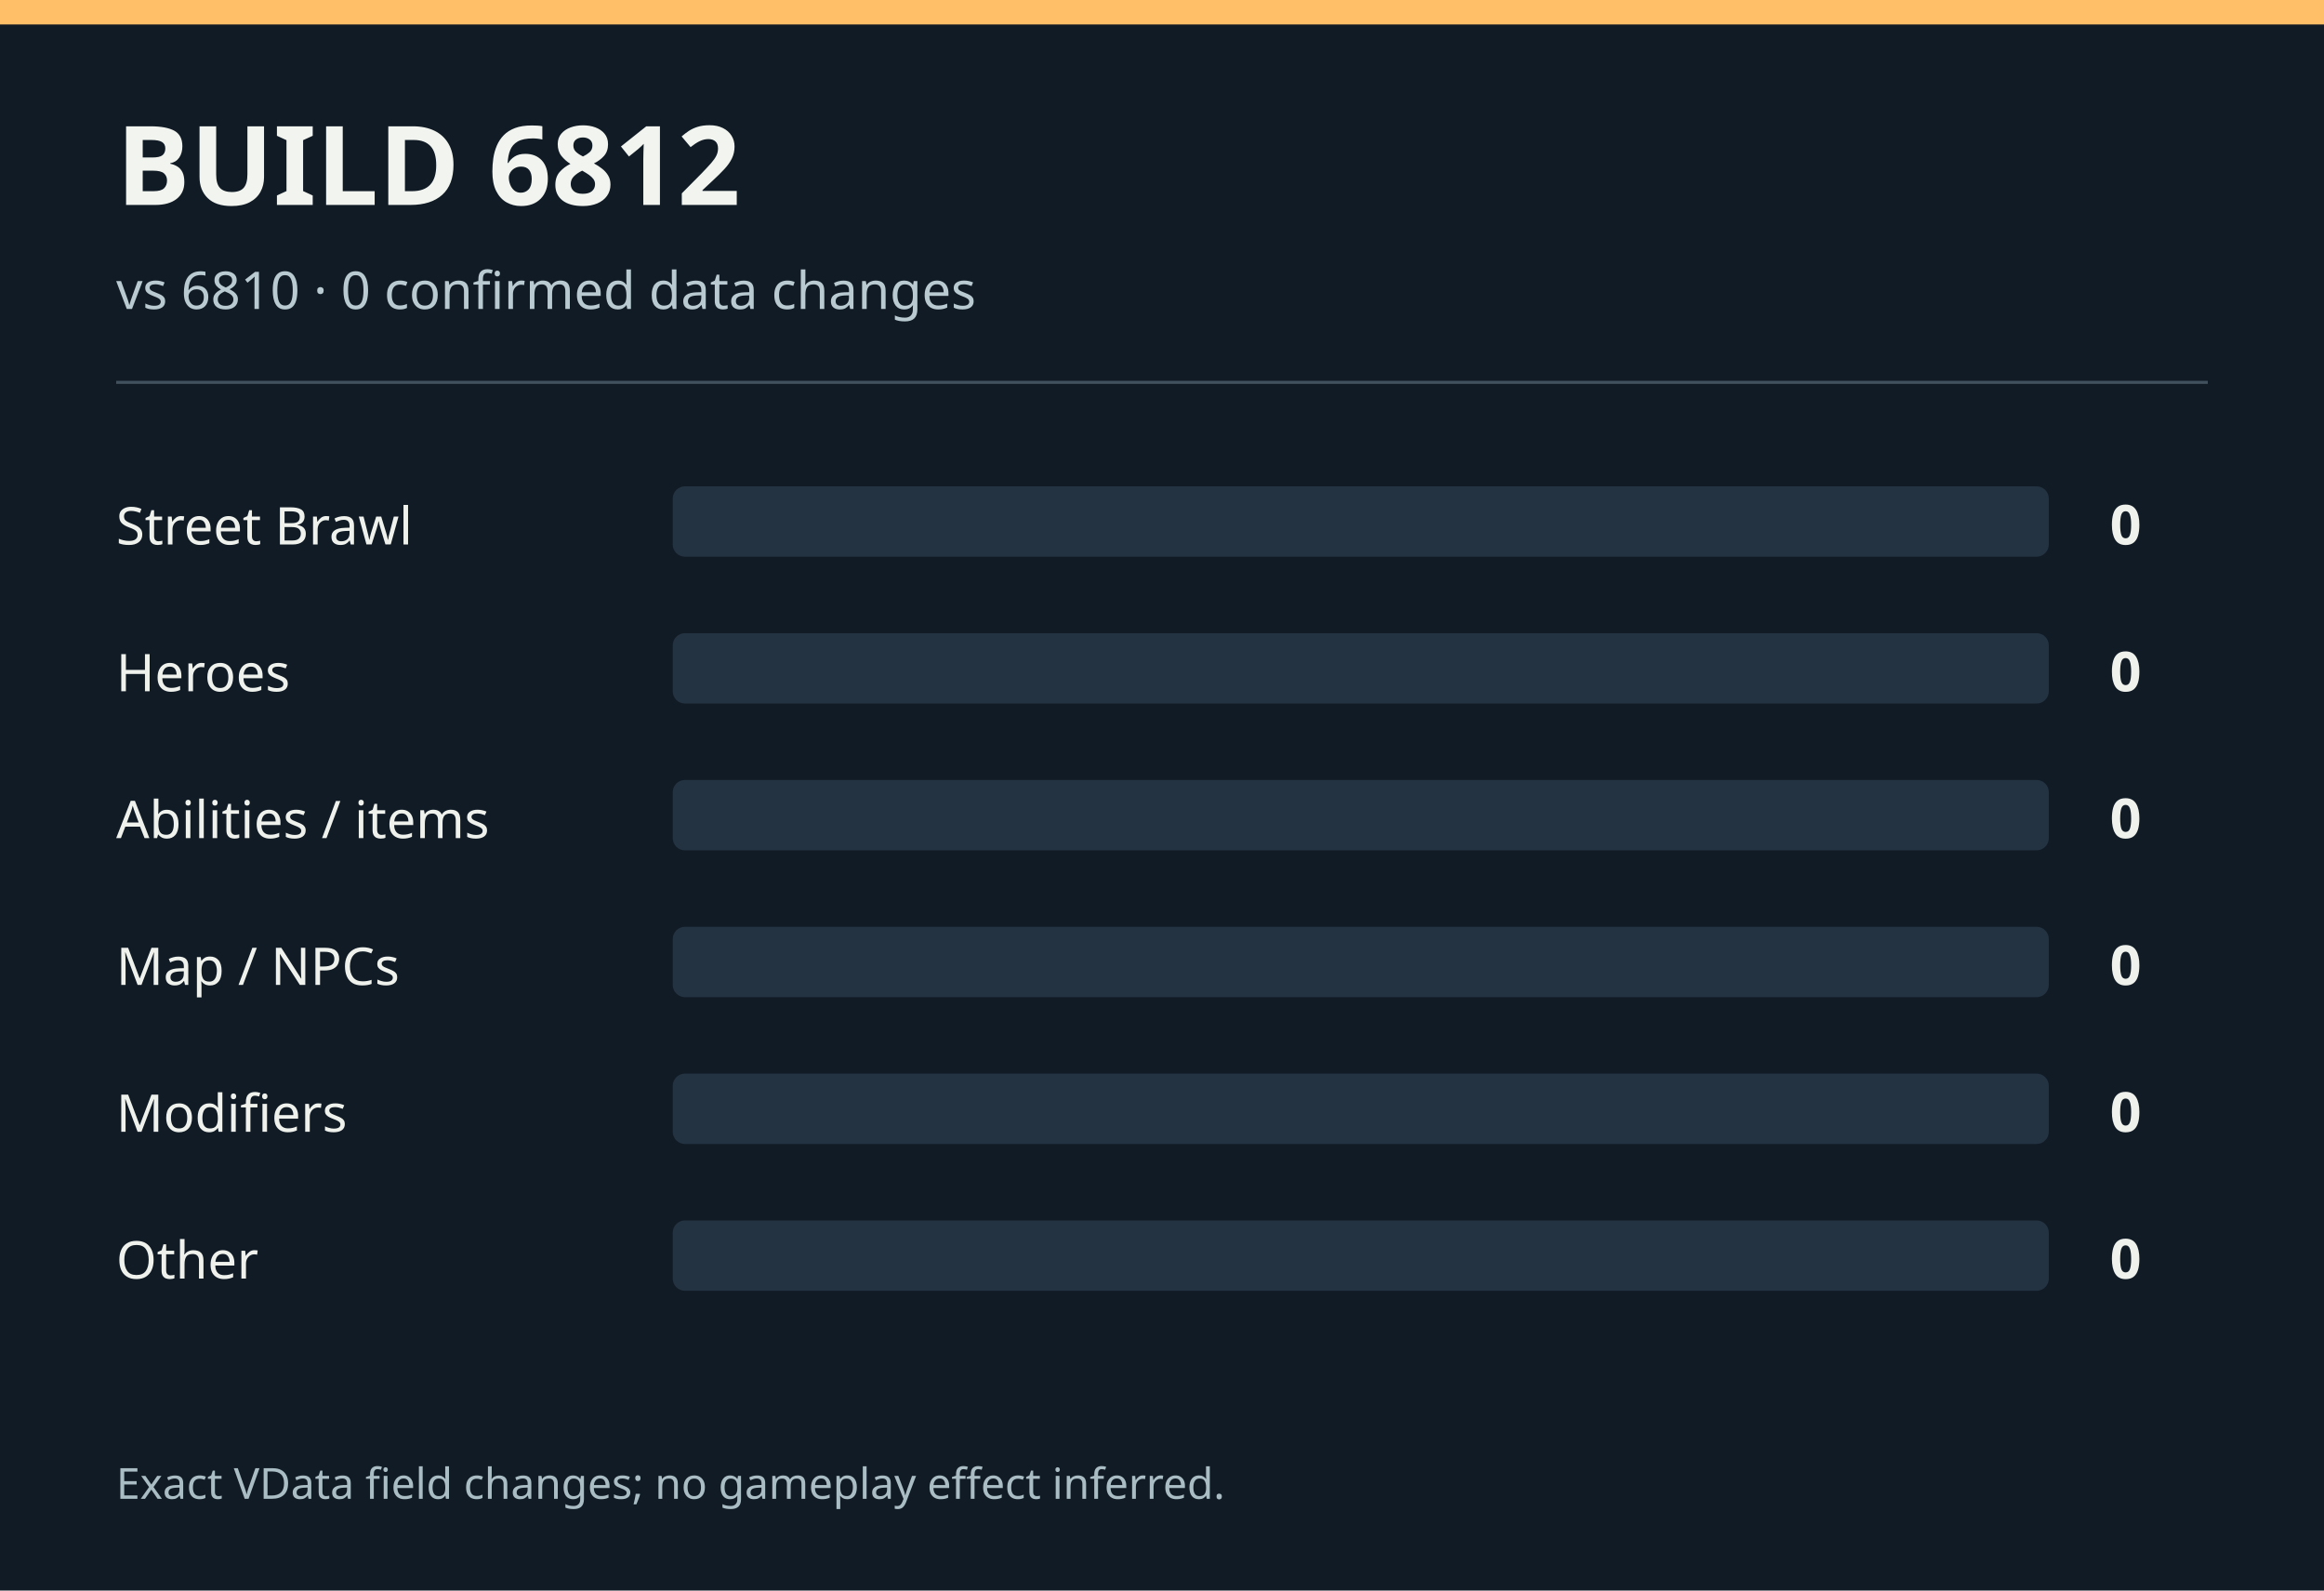
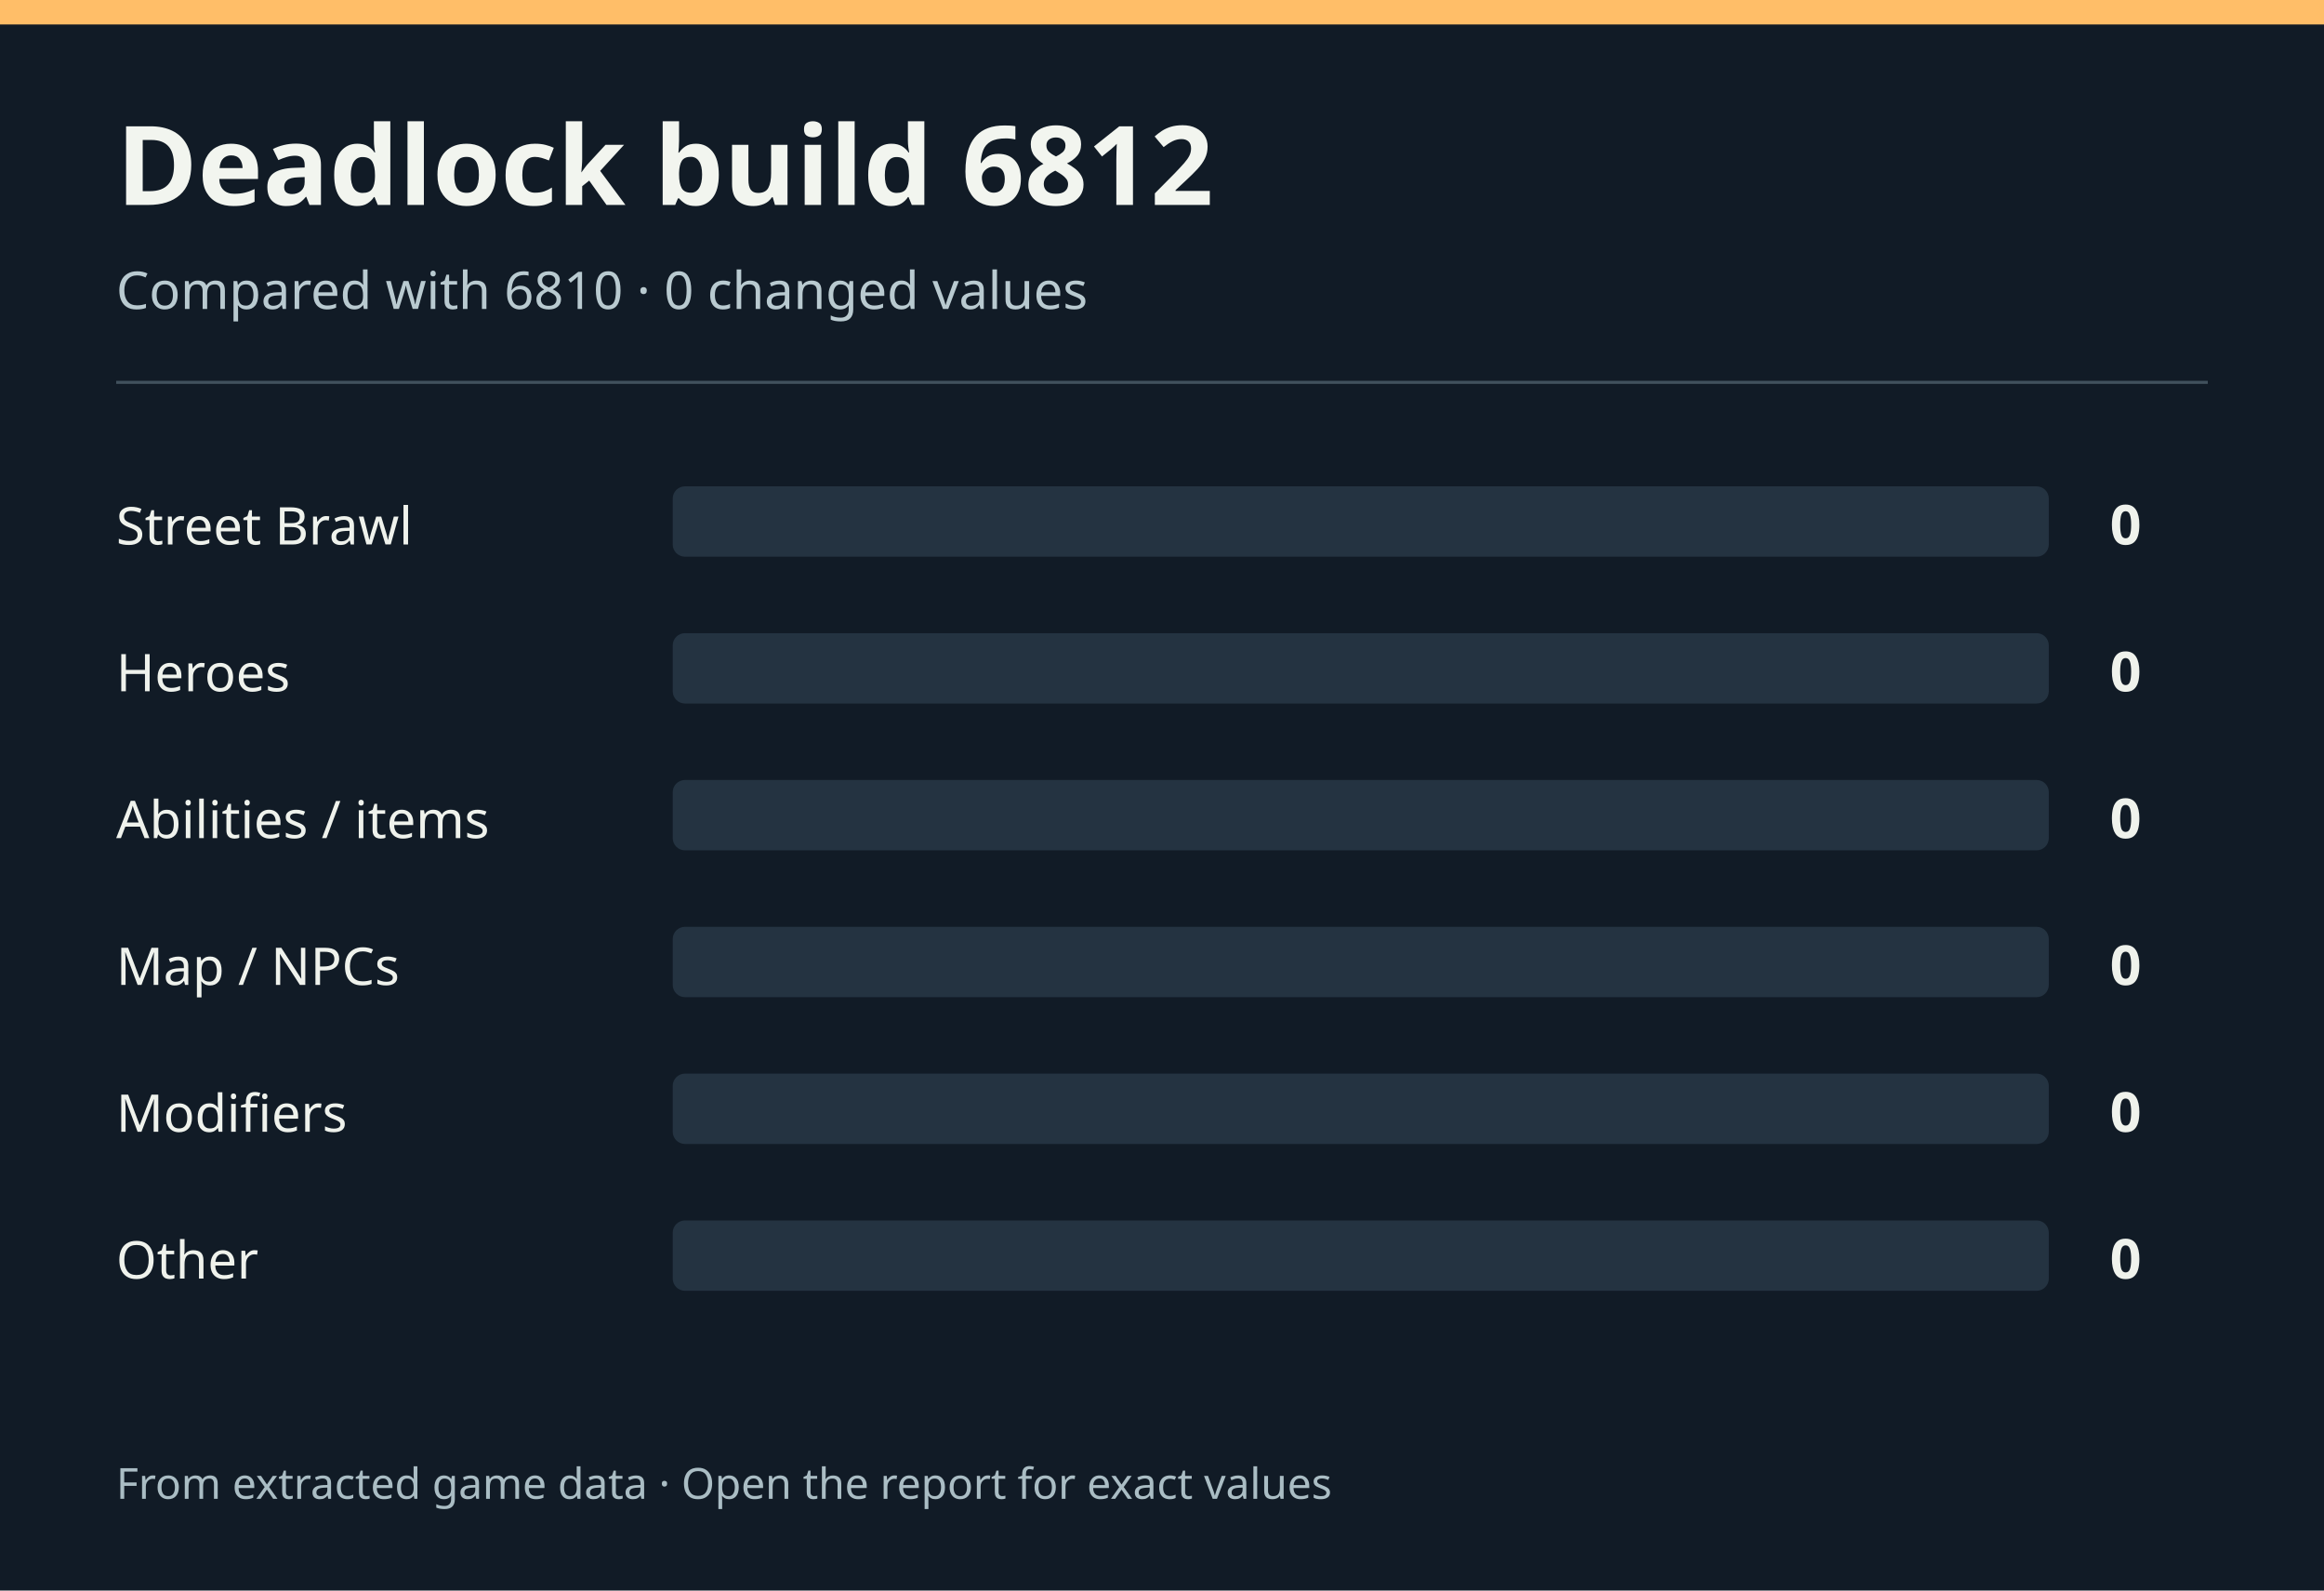
<svg xmlns="http://www.w3.org/2000/svg" width="760" height="520" viewBox="0 0 760 520" role="img" aria-label="Deadlock build 6812 change summary">
  <style>.title{font:700 36px system-ui;fill:#f2f5ef}.sub{font:17px system-ui;fill:#b9cad0}.label{font:17px system-ui;fill:#eff2ec}.count{font:700 18px system-ui;fill:#eff2ec}.foot{font:14px system-ui;fill:#aabdc4}</style>
  <rect width="760" height="520" fill="#111b26" />
  <rect x="0" width="760" height="8" fill="#ffbe68" />
-   <text x="38" y="67" class="title">BUILD 6812</text>
-   <text x="38" y="101" class="sub">vs 6810 · 0 confirmed data changes</text>
+   <text x="38" y="67" class="title">Deadlock build 6812</text>
+   <text x="38" y="101" class="sub">Compared with 6810 · 0 changed values</text>
  <line x1="38" x2="722" y1="125" y2="125" stroke="#41515d" />
  <text x="38" y="178" class="label">Street Brawl</text>
  <rect x="220" y="159" width="450" height="23" rx="4" fill="#243341" />
  <rect x="220" y="159" width="0" height="23" rx="4" fill="#ffbe68" />
  <text x="690" y="178" class="count">0</text>
  <text x="38" y="226" class="label">Heroes</text>
  <rect x="220" y="207" width="450" height="23" rx="4" fill="#243341" />
  <rect x="220" y="207" width="0" height="23" rx="4" fill="#73d9d1" />
  <text x="690" y="226" class="count">0</text>
  <text x="38" y="274" class="label">Abilities / items</text>
  <rect x="220" y="255" width="450" height="23" rx="4" fill="#243341" />
  <rect x="220" y="255" width="0" height="23" rx="4" fill="#73d9d1" />
  <text x="690" y="274" class="count">0</text>
  <text x="38" y="322" class="label">Map / NPCs</text>
  <rect x="220" y="303" width="450" height="23" rx="4" fill="#243341" />
  <rect x="220" y="303" width="0" height="23" rx="4" fill="#73d9d1" />
  <text x="690" y="322" class="count">0</text>
  <text x="38" y="370" class="label">Modifiers</text>
  <rect x="220" y="351" width="450" height="23" rx="4" fill="#243341" />
  <rect x="220" y="351" width="0" height="23" rx="4" fill="#73d9d1" />
  <text x="690" y="370" class="count">0</text>
  <text x="38" y="418" class="label">Other</text>
  <rect x="220" y="399" width="450" height="23" rx="4" fill="#243341" />
  <rect x="220" y="399" width="0" height="23" rx="4" fill="#73d9d1" />
  <text x="690" y="418" class="count">0</text>
-   <text x="38" y="490" class="foot">Exact VData field changes; no gameplay effect inferred.</text>
+   <text x="38" y="490" class="foot">From extracted game data · Open the report for exact values</text>
</svg>
